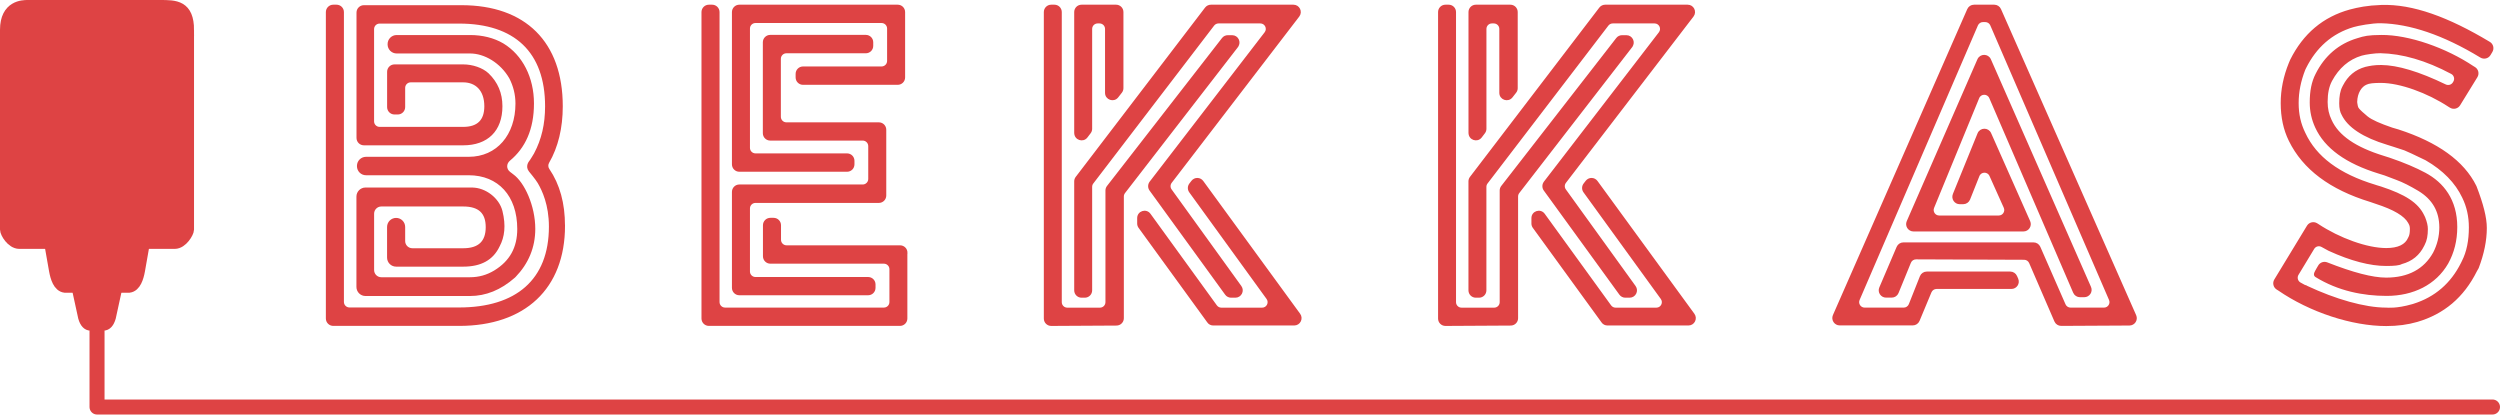
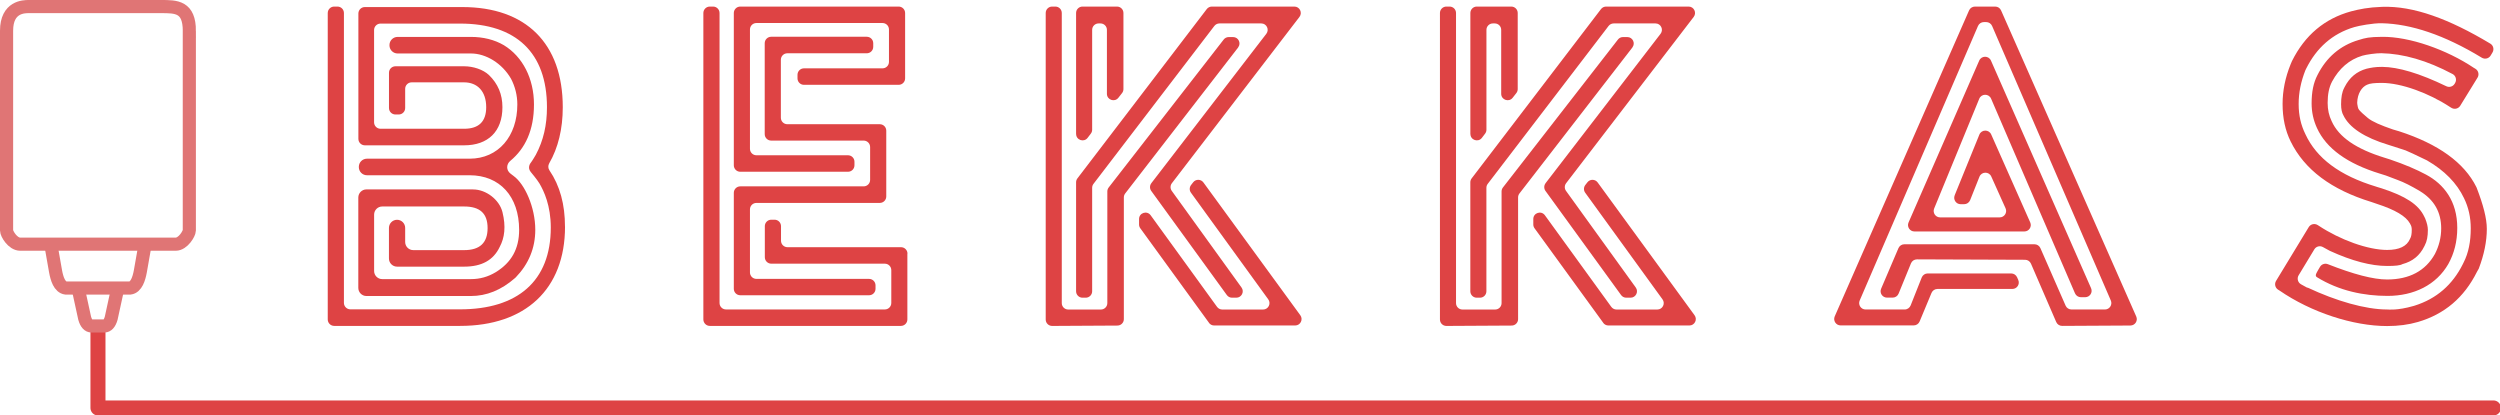
- <svg xmlns="http://www.w3.org/2000/svg" id="uuid-652f8704-4ca0-4f59-a1d9-dabed741fe00" data-name="Layer 4" viewBox="0 0 665.77 110.39">
-   <defs>
-     <style>
-       .uuid-5380c884-3972-40a8-a25f-ce94f4dcca72 {
-         fill: none;
-         stroke-linecap: round;
-         stroke-linejoin: round;
-         stroke-width: 4px;
-       }
- 
-       .uuid-5380c884-3972-40a8-a25f-ce94f4dcca72, .uuid-7284301b-57dc-4c5c-9740-239c5f905eaa, .uuid-e12db2d0-aa8e-4480-9daa-ecc64bf74806 {
-         stroke: #de4344;
-       }
- 
-       .uuid-7284301b-57dc-4c5c-9740-239c5f905eaa {
-         stroke-width: .5px;
-       }
- 
-       .uuid-7284301b-57dc-4c5c-9740-239c5f905eaa, .uuid-e12db2d0-aa8e-4480-9daa-ecc64bf74806 {
-         fill: #de4344;
-         stroke-miterlimit: 10;
-       }
- 
-       .uuid-e12db2d0-aa8e-4480-9daa-ecc64bf74806 {
-         stroke-width: 3px;
-       }
-     </style>
-   </defs>
-   <polyline class="uuid-5380c884-3972-40a8-a25f-ce94f4dcca72" points="663.77 108.39 25.84 108.39 25.84 87.13" />
+ <svg xmlns="http://www.w3.org/2000/svg" id="uuid-fd2e368c-d210-444d-b0f0-4315c56b6aa5" data-name="symbol" viewBox="0 0 665.77 110.39">
+   <polyline points="664.02 108.64 26.09 108.64 26.09 88.27" style="fill: none; stroke: #de4344; stroke-linecap: round; stroke-linejoin: round; stroke-width: 4px;" />
  <g>
-     <path class="uuid-e12db2d0-aa8e-4480-9daa-ecc64bf74806" d="M50.18,8.04c0-6.55-3.48-6.54-7.56-6.54H7.3c-1.11.02-5.8,0-5.8,6.43h0v53.2c0,.85,1.63,3.65,3.65,3.65h41.37c2.02,0,3.65-2.9,3.65-3.65V8.04h0Z" />
-     <path class="uuid-e12db2d0-aa8e-4480-9daa-ecc64bf74806" d="M38.42,64.64l-1.3,7.39c-.35,1.9-1.05,4.21-2.75,4.43h-17.07c-1.71-.22-2.4-2.53-2.75-4.43l-1.3-7.39" />
-     <path class="uuid-e12db2d0-aa8e-4480-9daa-ecc64bf74806" d="M31.11,76.47l-1.75,8.03c-.42,1.45-1.07,2.05-1.79,2.05h-1.74s-1.74,0-1.74,0c-.71,0-1.37-.59-1.79-2.05l-1.75-8.03" />
+     <path d="M50.43,8.29c0-6.55-3.48-6.54-7.56-6.54H7.55c-1.11.02-5.8,0-5.8,6.43h0v53.2c0,.85,1.63,3.65,3.65,3.65h41.37c2.02,0,3.65-2.9,3.65-3.65V8.29h0Z" style="fill: none; stroke: #e07575; stroke-miterlimit: 10; stroke-width: 3.5px;" />
+     <path d="M38.67,64.89l-1.3,7.39c-.35,1.9-1.05,4.21-2.75,4.43h-17.07c-1.71-.22-2.4-2.53-2.75-4.43l-1.3-7.39" style="fill: none; stroke: #e07575; stroke-miterlimit: 10; stroke-width: 3.5px;" />
+     <path d="M31.36,76.72l-1.75,8.03c-.42,1.45-1.07,2.05-1.79,2.05h-1.74s-1.74,0-1.74,0c-.71,0-1.37-.59-1.79-2.05l-1.75-8.03" style="fill: none; stroke: #e07575; stroke-miterlimit: 10; stroke-width: 3.5px;" />
  </g>
  <g>
-     <path class="uuid-7284301b-57dc-4c5c-9740-239c5f905eaa" d="M150.22,60.11c0,16.64-10.55,26.43-27.94,26.43h-33.53c-.95,0-1.72-.77-1.72-1.72V3.22c0-.95.77-1.72,1.72-1.72h.87c.95,0,1.72.77,1.72,1.72v77.19c0,.95.77,1.72,1.72,1.72h29.21c15.23,0,24.16-7.46,24.16-21.78,0-5.87-1.83-9.7-3-11.71-.59-1.01-2.35-3.11-2.35-3.11-1-1.23,0-2.41,0-2.41.38-.47,1.3-2.04,1.3-2.04.02-.04.05-.08.07-.12,2.02-3.78,2.96-7.92,2.96-12.66,0-14.56-8.27-22.27-23.14-22.27h-21.18c-.95,0-1.72.77-1.72,1.72v24.57c0,.95.77,1.72,1.72,1.72h22.26c3.96,0,5.88-1.96,5.88-5.75,0-4.28-2.4-6.61-5.88-6.61h-13.98c-.95,0-1.72.77-1.72,1.72v5.12c0,.95-.77,1.72-1.72,1.72h-.87c-.95,0-1.72-.77-1.72-1.72v-9.4c0-.95.77-1.72,1.72-1.72h18.3c2.4,0,5.04.86,6.59,2.32,2.4,2.32,3.6,5.14,3.6,8.57,0,6.48-3.84,10.16-10.19,10.16h-26.45c-.95,0-1.72-.77-1.72-1.72V3.35c0-.95.77-1.72,1.72-1.72h25.97c16.91,0,26.74,9.67,26.74,26.67,0,5.78-1.23,10.82-3.61,14.94-.34.6-.32,1.32.07,1.89,2.79,4.11,4.13,9.07,4.13,14.98ZM125.75,50.2c3.43,0,6.98,2.71,7.81,6.04.95,3.83.58,6.82-.73,9.26-1.68,3.55-4.8,5.26-9.47,5.26h-17.87c-1.19,0-2.16-.97-2.16-2.16v-8.16c0-1.19.97-2.16,2.16-2.16h0c1.19,0,2.16.97,2.16,2.16v3.76c0,1.19.97,2.16,2.16,2.16h13.55c4.2,0,6.24-1.96,6.24-5.87s-2.04-5.75-6.24-5.75h-21.82c-1.19,0-2.16.97-2.16,2.16v15.02c0,1.19.97,2.16,2.16,2.16h23.62c2.4,0,4.56-.61,6.6-1.84,4.2-2.57,6.24-6.24,6.24-11.26,0-8.93-5.16-14.56-13.19-14.56h-27.34c-1.19,0-2.16-.97-2.16-2.16v-.09c0-1.19.97-2.16,2.16-2.16h27.34c7.67,0,12.71-6,12.71-14.44,0-2.45-.6-4.77-1.68-6.85-2.4-4.16-6.72-6.73-10.67-6.73h-19.54c-1.19,0-2.16-.97-2.16-2.16v-.09c0-1.19.97-2.16,2.16-2.16h19.54c3.24,0,6.24.73,8.75,2.2,5.04,3.06,8.03,8.93,8.03,15.78s-2.31,11.72-6.29,15.02c-1.09.9-1.17,2.49.05,3.41.34.26.55.43.81.62,2.95,2.12,5.78,8.28,5.78,14.35,0,4.85-1.77,9.1-5.18,12.63-.06.06-.13.13-.2.19-3.69,3.24-7.61,4.8-11.77,4.8h-27.82c-1.19,0-2.16-.97-2.16-2.16v-24.07c0-1.19.97-2.16,2.16-2.16h28.42Z" />
-     <path class="uuid-7284301b-57dc-4c5c-9740-239c5f905eaa" d="M241.39,67.3v17.52c0,.95-.77,1.72-1.72,1.72h-50.89c-.95,0-1.72-.77-1.72-1.72V3.22c0-.95.77-1.72,1.72-1.72h.87c.95,0,1.72.77,1.72,1.72v77.22c0,.95.77,1.72,1.72,1.72h42.3c.95,0,1.72-.77,1.72-1.72v-8.75c0-.95-.77-1.72-1.72-1.72h-30.24c-.95,0-1.72-.77-1.72-1.72v-8.27c0-.95.77-1.72,1.72-1.72h.87c.95,0,1.72.77,1.72,1.72v3.88c0,.95.77,1.72,1.72,1.72h30.24c.95,0,1.72.77,1.72,1.72ZM227.3,42.81v.96c0,.95-.77,1.72-1.72,1.72h-28.69c-.95,0-1.72-.77-1.72-1.72V3.22c0-.95.77-1.72,1.72-1.72h42.18c.95,0,1.72.77,1.72,1.72v17.4c0,.95-.77,1.72-1.72,1.72h-25.22c-.95,0-1.72-.77-1.72-1.72v-.95c0-.95.77-1.72,1.72-1.72h20.92c.95,0,1.72-.77,1.72-1.72V7.6c0-.95-.77-1.72-1.72-1.72h-33.58c-.95,0-1.72.77-1.72,1.72v31.78c0,.95.77,1.72,1.72,1.72h24.39c.95,0,1.72.77,1.72,1.72ZM232.91,75.71v.95c0,.95-.77,1.72-1.72,1.72h-34.3c-.95,0-1.72-.77-1.72-1.72v-25.56c0-.95.77-1.72,1.72-1.72h32.86c.95,0,1.72-.77,1.72-1.72v-8.75c0-.95-.77-1.72-1.72-1.72h-24.63c-.95,0-1.72-.77-1.72-1.72V11.26c0-.95.77-1.72,1.72-1.72h25.46c.95,0,1.72.77,1.72,1.72v.96c0,.95-.77,1.72-1.72,1.72h-21.16c-.95,0-1.72.77-1.72,1.72v15.45c0,.95.77,1.72,1.72,1.72h24.63c.95,0,1.72.77,1.72,1.72v17.52c0,.95-.77,1.72-1.72,1.72h-32.86c-.95,0-1.72.77-1.72,1.72v16.79c0,.95.77,1.72,1.72,1.72h30c.95,0,1.72.77,1.72,1.72Z" />
-     <path class="uuid-7284301b-57dc-4c5c-9740-239c5f905eaa" d="M329.49,12.38l-30.09,38.89c-.23.3-.36.67-.36,1.05v32.42c0,.94-.76,1.7-1.7,1.71l-17.39.1c-.95,0-1.72-.76-1.72-1.71V3.21c0-.94.76-1.71,1.71-1.71h.86c.94,0,1.71.76,1.71,1.71v77.26c0,.94.76,1.71,1.71,1.71h8.71c.94,0,1.71-.76,1.71-1.71v-29.74c0-.38.13-.75.36-1.05l30.63-39.4c.32-.42.82-.66,1.35-.66h1.15c1.42,0,2.22,1.63,1.35,2.75ZM306.36,48.53l30.63-39.79c.86-1.12.06-2.75-1.35-2.75h-11.14c-.53,0-1.03.25-1.36.67l-32.19,42.06c-.23.3-.35.66-.35,1.04v27.56c0,.94-.76,1.71-1.71,1.71h-.86c-.94,0-1.71-.76-1.71-1.71v-29.02c0-.37.12-.74.35-1.04L321.12,2.17c.32-.42.83-.67,1.36-.67h21.97c1.42,0,2.22,1.62,1.36,2.75l-33.98,44.29c-.46.6-.47,1.43-.03,2.04l18.58,25.74c.82,1.13,0,2.71-1.39,2.71h-1.14c-.55,0-1.06-.26-1.38-.7l-20.14-27.74c-.44-.61-.43-1.45.03-2.05ZM286.32,35.41V3.21c0-.94.76-1.71,1.71-1.71h9.19c.94,0,1.71.76,1.71,1.71v20.27c0,.38-.13.76-.37,1.06l-.98,1.25c-1,1.27-3.05.56-3.05-1.06V7.7c0-.94-.76-1.71-1.71-1.71h-.51c-.94,0-1.71.76-1.71,1.71v26.59c0,.38-.12.74-.35,1.04l-.86,1.13c-.99,1.3-3.06.59-3.06-1.04ZM321.72,85.72l-18.3-25.18c-.21-.29-.33-.64-.33-1v-1.46c0-1.66,2.12-2.34,3.09-1l17.68,24.39c.32.44.84.71,1.38.71h10.88c1.39,0,2.2-1.58,1.38-2.71l-20.59-28.4c-.45-.62-.43-1.45.03-2.05l.56-.72c.7-.9,2.06-.88,2.73.04l25.81,35.37c.82,1.13.02,2.72-1.38,2.72h-21.57c-.55,0-1.06-.26-1.38-.7Z" />
-     <path class="uuid-7284301b-57dc-4c5c-9740-239c5f905eaa" d="M434.48,12.38l-30.09,38.89c-.23.3-.36.67-.36,1.05v32.42c0,.94-.76,1.7-1.7,1.71l-17.39.1c-.95,0-1.72-.76-1.72-1.71V3.21c0-.94.76-1.71,1.71-1.71h.86c.94,0,1.71.76,1.71,1.71v77.26c0,.94.76,1.71,1.71,1.71h8.71c.94,0,1.71-.76,1.71-1.71v-29.74c0-.38.13-.75.36-1.05l30.63-39.4c.32-.42.82-.66,1.35-.66h1.15c1.42,0,2.22,1.63,1.35,2.75ZM411.35,48.53l30.63-39.79c.86-1.12.06-2.75-1.35-2.75h-11.14c-.53,0-1.03.25-1.36.67l-32.19,42.06c-.23.3-.35.66-.35,1.04v27.56c0,.94-.76,1.71-1.71,1.71h-.86c-.94,0-1.71-.76-1.71-1.71v-29.02c0-.37.12-.74.35-1.04L426.11,2.17c.32-.42.83-.67,1.36-.67h21.97c1.42,0,2.22,1.62,1.36,2.75l-33.98,44.29c-.46.6-.47,1.43-.03,2.04l18.58,25.74c.82,1.13,0,2.71-1.39,2.71h-1.14c-.55,0-1.06-.26-1.38-.7l-20.14-27.74c-.44-.61-.43-1.45.03-2.05ZM391.32,35.41V3.21c0-.94.76-1.71,1.71-1.71h9.19c.94,0,1.71.76,1.71,1.71v20.27c0,.38-.13.76-.37,1.06l-.98,1.25c-1,1.27-3.05.56-3.05-1.06V7.7c0-.94-.76-1.71-1.71-1.71h-.51c-.94,0-1.71.76-1.71,1.71v26.59c0,.38-.12.74-.35,1.04l-.86,1.13c-.99,1.3-3.06.59-3.06-1.04ZM426.71,85.72l-18.3-25.18c-.21-.29-.33-.64-.33-1v-1.46c0-1.66,2.12-2.34,3.09-1l17.68,24.39c.32.44.84.71,1.38.71h10.88c1.39,0,2.2-1.58,1.38-2.71l-20.59-28.4c-.45-.62-.43-1.45.03-2.05l.56-.72c.7-.9,2.06-.88,2.73.04l25.81,35.37c.82,1.13.02,2.72-1.38,2.72h-21.57c-.55,0-1.06-.26-1.38-.7Z" />
-     <path class="uuid-7284301b-57dc-4c5c-9740-239c5f905eaa" d="M561.88,79.78l-31.62-73.12c-.27-.63-.89-1.03-1.57-1.03h-.61c-.68,0-1.3.41-1.57,1.03l-31.51,73.12c-.49,1.13.34,2.39,1.57,2.39h10.41c.7,0,1.33-.43,1.59-1.08l2.95-7.44c.26-.65.89-1.08,1.59-1.08h22.24c.68,0,1.3.41,1.57,1.03l.31.71c.49,1.13-.34,2.39-1.57,2.39h-19.95c-.69,0-1.31.42-1.58,1.05l-3.17,7.61c-.27.64-.89,1.05-1.58,1.05h-19.46c-1.23,0-2.06-1.27-1.57-2.4L524.13,2.52c.27-.62.89-1.02,1.57-1.02h5.39c.68,0,1.29.4,1.56,1.02l36,81.52c.5,1.13-.32,2.39-1.56,2.4l-18.17.1c-.69,0-1.31-.4-1.58-1.03l-6.73-15.55c-.27-.62-.88-1.03-1.56-1.03l-28.8-.11c-.7,0-1.33.42-1.59,1.06l-3.3,8.07c-.26.64-.89,1.06-1.58,1.06h-1.5c-1.23,0-2.06-1.25-1.57-2.38l4.61-10.79c.27-.63.89-1.04,1.57-1.04h34.66c.68,0,1.29.4,1.57,1.02l6.72,15.33c.27.62.89,1.02,1.57,1.02h8.9c1.23,0,2.06-1.26,1.57-2.39ZM520.3,51.75l6.57-16.15c.57-1.4,2.54-1.43,3.15-.05l10.4,23.44c.5,1.13-.33,2.4-1.56,2.4h-29.28c-1.23,0-2.06-1.26-1.57-2.39l18.82-43.11c.6-1.37,2.53-1.37,3.13,0l26.66,60.61c.5,1.13-.33,2.4-1.57,2.4h-1.14c-.68,0-1.3-.41-1.57-1.03l-22.35-51.85c-.6-1.39-2.58-1.37-3.15.03l-12.01,29.23c-.46,1.13.37,2.36,1.58,2.36h15.88c1.24,0,2.07-1.28,1.56-2.41l-3.81-8.48c-.62-1.38-2.59-1.34-3.15.07l-2.48,6.23c-.26.65-.89,1.08-1.59,1.08h-.94c-1.21,0-2.04-1.23-1.58-2.36Z" />
-     <path class="uuid-7284301b-57dc-4c5c-9740-239c5f905eaa" d="M614.24,76.31s.07.04.11.06c7.48,3.51,15.31,5.8,21.13,5.8.35,0,2.7.3,6.95-.92.13-.04.24-.07.34-.1,5.87-1.84,10.11-5.59,12.82-11l.24-.49c1.31-2.55,1.9-5.59,1.9-9.11,0-2.92-.6-5.59-1.79-8.02-1.89-3.99-5.21-7.38-9.82-10.04-.04-.02-.09-.05-.13-.07-3.08-1.51-4.94-2.34-5.59-2.61-.04-.02-.08-.03-.12-.04l-2.91-.95-1.55-.49c-6.43-1.94-10.47-4.62-12.02-7.9-.36-.61-.6-1.58-.6-2.91,0-1.82.24-3.28.83-4.37l.12-.24c1.31-2.55,3.21-4.13,5.83-4.86,1.16-.26,2.26-.5,4.17-.49,4.25.03,9.97,1.72,17.06,5.15.79.38,1.74.12,2.21-.62l.12-.2c.52-.83.24-1.94-.62-2.41-6.84-3.65-13.17-5.44-19-5.56-1.33-.03-4.05.36-5.06.66-3.51,1.05-6.17,3.4-8.05,6.87-.83,1.58-1.19,3.4-1.19,5.71,0,1.82.36,3.4,1.07,4.86,1.9,4.25,6.55,7.41,14.05,9.72l1.55.49c3.93,1.34,7.02,2.67,9.52,4.01,4.76,2.55,8.33,7.05,8.33,14.21,0,3.64-.83,6.8-2.38,9.6-3.21,5.59-9.17,8.5-16.19,8.5-6.19,0-12.83-1.3-18.8-4.98-.28-.17-.39-.44-.23-.86.18-.46,1.03-1.87,1.03-1.87.42-.74,1.33-1.05,2.12-.73,6.82,2.68,12.08,4.07,15.76,4.07,5.95,0,10.24-2.31,12.74-6.8,1.07-2.07,1.67-4.37,1.67-6.8,0-4.37-1.9-7.65-5.71-9.96-2.26-1.34-4.17-2.31-5.83-2.92l-3.17-1.2s-.06-.02-.09-.03l-1.5-.47c-8.69-2.67-14.28-6.68-16.78-12.15-.95-2.07-1.43-4.25-1.43-6.56,0-3.04.48-5.47,1.55-7.53,2.38-4.74,6.07-7.9,10.95-9.35,1.87-.58,2.76-.82,6.31-.85,7.26-.07,17.14,3.4,24.4,8.26l.37.22c.84.48,1.11,1.56.61,2.38l-4.61,7.49c-.49.8-1.54,1.05-2.35.56l-.33-.2c-5.71-3.77-13.09-6.44-18.21-6.44-1.9,0-3.21.12-3.93.49-1.39.59-2.56,2.34-2.62,4.79,0,.12,0,.25.03.37l.14.77c.05.3.18.57.37.8.47.56,1.28,1.27,2.32,2.14,1.19.97,3.45,1.94,6.66,3.04l1.67.49c10.42,3.38,17.31,8.33,20.54,14.84.03.06.06.13.09.2,1.76,4.57,2.7,8.18,2.7,10.95,0,3.28-.71,6.8-2.14,10.57l-.48.85c-3.45,6.92-8.69,11.3-15.71,13.36-2.5.73-5.24,1.09-8.21,1.09-9.05,0-20.23-3.64-28.69-9.47l-.33-.2c-.8-.49-1.06-1.54-.57-2.35l8.7-14.32c.49-.81,1.55-1.07,2.36-.57l.32.2c5.71,3.77,13.09,6.44,18.21,6.44,3.21,0,5.24-.97,6.07-2.92.36-.61.48-1.34.48-2.43,0-.61-.12-1.09-.36-1.46l-.12-.24c-1.07-1.94-3.93-3.64-8.81-5.22l-1.43-.49c-10.71-3.28-17.85-8.62-21.54-16.15-1.43-2.92-2.14-6.19-2.14-9.96,0-3.52.71-7.05,2.14-10.57l.36-.85c3.45-6.92,8.69-11.3,15.71-13.24,2.23-.58,4.57-1.08,8.33-1.21,8.32-.29,17.84,3.23,28.78,9.8.81.48,1.07,1.54.58,2.35l-.49.82c-.49.82-1.55,1.07-2.37.57-9.99-6.08-18.9-9-26.61-9.17-2.4-.05-6.1.67-7.3,1.02-5.9,1.73-10.11,5.59-12.82,11.01l-.24.49c-1.19,3.04-1.79,5.95-1.79,8.99s.6,5.59,1.79,8.02c2.98,6.44,9.16,11.05,18.81,13.97l.36.12,1.19.36c6.31,2.07,9.76,4.25,11.31,7.53l.24.49c.48,1.21.71,2.19.71,3.04,0,1.7-.24,3.04-.83,4.13l-.12.24c-1.19,2.43-3.09,4.01-5.83,4.74-.6.36-1.9.49-4.05.49-4.27,0-9.37-1.33-15.17-3.98-.04-.02-.09-.04-.13-.06l-1.83-1c-.8-.44-1.81-.17-2.28.62l-4.18,6.91c-.5.83-.21,1.92.64,2.39l1.71.94Z" />
+     <path d="M150.47,60.36c0,16.64-10.55,26.43-27.94,26.43h-33.53c-.95,0-1.72-.77-1.72-1.72V3.47c0-.95.77-1.72,1.72-1.72h.87c.95,0,1.72.77,1.72,1.72v77.19c0,.95.77,1.72,1.72,1.72h29.21c15.23,0,24.16-7.46,24.16-21.78,0-5.87-1.83-9.7-3-11.71-.59-1.01-2.35-3.11-2.35-3.11-1-1.23,0-2.41,0-2.41.38-.47,1.3-2.04,1.3-2.04.02-.04.05-.08.07-.12,2.02-3.78,2.96-7.92,2.96-12.66,0-14.56-8.27-22.27-23.14-22.27h-21.18c-.95,0-1.72.77-1.72,1.72v24.57c0,.95.77,1.72,1.72,1.72h22.26c3.96,0,5.88-1.96,5.88-5.75,0-4.28-2.4-6.61-5.88-6.61h-13.98c-.95,0-1.72.77-1.72,1.72v5.12c0,.95-.77,1.72-1.72,1.72h-.87c-.95,0-1.72-.77-1.72-1.72v-9.4c0-.95.77-1.72,1.72-1.72h18.3c2.4,0,5.04.86,6.59,2.32,2.4,2.32,3.6,5.14,3.6,8.57,0,6.48-3.84,10.16-10.19,10.16h-26.45c-.95,0-1.72-.77-1.72-1.72V3.6c0-.95.77-1.72,1.72-1.72h25.97c16.91,0,26.74,9.67,26.74,26.67,0,5.78-1.23,10.82-3.61,14.94-.34.6-.32,1.32.07,1.89,2.79,4.11,4.13,9.07,4.13,14.98ZM126,50.45c3.43,0,6.98,2.71,7.81,6.04.95,3.83.58,6.82-.73,9.26-1.68,3.55-4.8,5.26-9.47,5.26h-17.87c-1.19,0-2.16-.97-2.16-2.16v-8.16c0-1.19.97-2.16,2.16-2.16h0c1.19,0,2.16.97,2.16,2.16v3.76c0,1.19.97,2.16,2.16,2.16h13.55c4.2,0,6.24-1.96,6.24-5.87s-2.04-5.75-6.24-5.75h-21.82c-1.19,0-2.16.97-2.16,2.16v15.02c0,1.19.97,2.16,2.16,2.16h23.62c2.4,0,4.56-.61,6.6-1.84,4.2-2.57,6.24-6.24,6.24-11.26,0-8.93-5.16-14.56-13.19-14.56h-27.34c-1.19,0-2.16-.97-2.16-2.16v-.09c0-1.19.97-2.16,2.16-2.16h27.34c7.67,0,12.71-6,12.71-14.44,0-2.45-.6-4.77-1.68-6.85-2.4-4.16-6.72-6.73-10.67-6.73h-19.54c-1.19,0-2.16-.97-2.16-2.16v-.09c0-1.19.97-2.16,2.16-2.16h19.54c3.24,0,6.24.73,8.75,2.2,5.04,3.06,8.03,8.93,8.03,15.78s-2.31,11.72-6.29,15.02c-1.09.9-1.17,2.49.05,3.41.34.26.55.43.81.62,2.95,2.12,5.78,8.28,5.78,14.35,0,4.85-1.77,9.1-5.18,12.63-.06.06-.13.13-.2.19-3.69,3.24-7.61,4.8-11.77,4.8h-27.82c-1.19,0-2.16-.97-2.16-2.16v-24.07c0-1.19.97-2.16,2.16-2.16h28.42Z" style="fill: #de4344;" />
+     <path d="M241.64,67.55v17.52c0,.95-.77,1.72-1.72,1.72h-50.89c-.95,0-1.72-.77-1.72-1.72V3.47c0-.95.77-1.72,1.72-1.72h.87c.95,0,1.72.77,1.72,1.72v77.22c0,.95.77,1.72,1.72,1.72h42.3c.95,0,1.72-.77,1.72-1.72v-8.75c0-.95-.77-1.72-1.72-1.72h-30.24c-.95,0-1.72-.77-1.72-1.72v-8.27c0-.95.77-1.72,1.72-1.72h.87c.95,0,1.72.77,1.72,1.72v3.88c0,.95.77,1.72,1.72,1.72h30.24c.95,0,1.72.77,1.72,1.72ZM227.55,43.06v.96c0,.95-.77,1.72-1.72,1.72h-28.69c-.95,0-1.72-.77-1.72-1.72V3.47c0-.95.77-1.72,1.72-1.72h42.18c.95,0,1.72.77,1.72,1.72v17.4c0,.95-.77,1.72-1.72,1.72h-25.22c-.95,0-1.72-.77-1.72-1.72v-.95c0-.95.77-1.72,1.72-1.72h20.92c.95,0,1.72-.77,1.72-1.72V7.85c0-.95-.77-1.72-1.72-1.72h-33.58c-.95,0-1.72.77-1.72,1.72v31.78c0,.95.77,1.72,1.72,1.72h24.39c.95,0,1.72.77,1.72,1.72ZM233.16,75.96v.95c0,.95-.77,1.72-1.72,1.72h-34.3c-.95,0-1.72-.77-1.72-1.72v-25.56c0-.95.77-1.72,1.72-1.72h32.86c.95,0,1.72-.77,1.72-1.72v-8.75c0-.95-.77-1.72-1.72-1.72h-24.63c-.95,0-1.72-.77-1.72-1.72V11.51c0-.95.77-1.72,1.72-1.72h25.46c.95,0,1.72.77,1.72,1.72v.96c0,.95-.77,1.72-1.72,1.72h-21.16c-.95,0-1.72.77-1.72,1.72v15.45c0,.95.77,1.72,1.72,1.72h24.63c.95,0,1.72.77,1.72,1.72v17.52c0,.95-.77,1.72-1.72,1.72h-32.86c-.95,0-1.72.77-1.72,1.72v16.79c0,.95.77,1.72,1.72,1.72h30c.95,0,1.72.77,1.72,1.72Z" style="fill: #de4344;" />
+     <path d="M329.74,12.63l-30.09,38.89c-.23.3-.36.67-.36,1.05v32.42c0,.94-.76,1.7-1.7,1.71l-17.39.1c-.95,0-1.72-.76-1.72-1.71V3.46c0-.94.76-1.71,1.71-1.71h.86c.94,0,1.71.76,1.71,1.71v77.26c0,.94.76,1.71,1.71,1.71h8.71c.94,0,1.71-.76,1.71-1.71v-29.74c0-.38.13-.75.36-1.05l30.63-39.4c.32-.42.82-.66,1.35-.66h1.15c1.42,0,2.22,1.63,1.35,2.75ZM306.61,48.78l30.63-39.79c.86-1.12.06-2.75-1.35-2.75h-11.14c-.53,0-1.03.25-1.36.67l-32.19,42.06c-.23.3-.35.66-.35,1.04v27.56c0,.94-.76,1.71-1.71,1.71h-.86c-.94,0-1.71-.76-1.71-1.71v-29.02c0-.37.12-.74.35-1.04L321.37,2.42c.32-.42.83-.67,1.36-.67h21.97c1.42,0,2.22,1.62,1.36,2.75l-33.98,44.29c-.46.6-.47,1.43-.03,2.04l18.58,25.74c.82,1.13,0,2.71-1.39,2.71h-1.14c-.55,0-1.06-.26-1.38-.7l-20.14-27.74c-.44-.61-.43-1.45.03-2.05ZM286.57,35.66V3.46c0-.94.76-1.71,1.71-1.71h9.19c.94,0,1.71.76,1.71,1.71v20.27c0,.38-.13.76-.37,1.06l-.98,1.25c-1,1.27-3.05.56-3.05-1.06V7.95c0-.94-.76-1.71-1.71-1.71h-.51c-.94,0-1.71.76-1.71,1.71v26.59c0,.38-.12.74-.35,1.04l-.86,1.13c-.99,1.3-3.06.59-3.06-1.04ZM321.97,85.97l-18.3-25.18c-.21-.29-.33-.64-.33-1v-1.46c0-1.66,2.12-2.34,3.09-1l17.68,24.39c.32.44.84.71,1.38.71h10.88c1.39,0,2.2-1.58,1.38-2.71l-20.59-28.4c-.45-.62-.43-1.45.03-2.05l.56-.72c.7-.9,2.06-.88,2.73.04l25.81,35.37c.82,1.13.02,2.72-1.38,2.72h-21.57c-.55,0-1.06-.26-1.38-.7Z" style="fill: #de4344;" />
+     <path d="M434.73,12.63l-30.09,38.89c-.23.3-.36.67-.36,1.05v32.42c0,.94-.76,1.7-1.7,1.71l-17.39.1c-.95,0-1.72-.76-1.72-1.71V3.46c0-.94.76-1.71,1.71-1.71h.86c.94,0,1.71.76,1.71,1.71v77.26c0,.94.76,1.71,1.71,1.71h8.71c.94,0,1.71-.76,1.71-1.71v-29.74c0-.38.13-.75.36-1.05l30.63-39.4c.32-.42.82-.66,1.35-.66h1.15c1.42,0,2.22,1.63,1.35,2.75ZM411.6,48.78l30.63-39.79c.86-1.12.06-2.75-1.35-2.75h-11.14c-.53,0-1.03.25-1.36.67l-32.19,42.06c-.23.3-.35.66-.35,1.04v27.56c0,.94-.76,1.71-1.71,1.71h-.86c-.94,0-1.71-.76-1.71-1.71v-29.02c0-.37.12-.74.35-1.04L426.36,2.42c.32-.42.83-.67,1.36-.67h21.97c1.42,0,2.22,1.62,1.36,2.75l-33.98,44.29c-.46.6-.47,1.43-.03,2.04l18.58,25.74c.82,1.13,0,2.71-1.39,2.71h-1.14c-.55,0-1.06-.26-1.38-.7l-20.14-27.74c-.44-.61-.43-1.45.03-2.05ZM391.57,35.66V3.46c0-.94.76-1.71,1.71-1.71h9.19c.94,0,1.71.76,1.71,1.71v20.27c0,.38-.13.76-.37,1.06l-.98,1.25c-1,1.27-3.05.56-3.05-1.06V7.95c0-.94-.76-1.71-1.71-1.71h-.51c-.94,0-1.71.76-1.71,1.71v26.59c0,.38-.12.74-.35,1.04l-.86,1.13c-.99,1.3-3.06.59-3.06-1.04ZM426.96,85.97l-18.3-25.18c-.21-.29-.33-.64-.33-1v-1.46c0-1.66,2.12-2.34,3.09-1l17.68,24.39c.32.44.84.71,1.38.71h10.88c1.39,0,2.2-1.58,1.38-2.71l-20.59-28.4c-.45-.62-.43-1.45.03-2.05l.56-.72c.7-.9,2.06-.88,2.73.04l25.81,35.37c.82,1.13.02,2.72-1.38,2.72h-21.57c-.55,0-1.06-.26-1.38-.7Z" style="fill: #de4344;" />
+     <path d="M562.13,80.03l-31.62-73.12c-.27-.63-.89-1.03-1.57-1.03h-.61c-.68,0-1.3.41-1.57,1.03l-31.51,73.12c-.49,1.13.34,2.39,1.57,2.39h10.41c.7,0,1.33-.43,1.59-1.08l2.95-7.44c.26-.65.89-1.08,1.59-1.08h22.24c.68,0,1.3.41,1.57,1.03l.31.71c.49,1.13-.34,2.39-1.57,2.39h-19.95c-.69,0-1.31.42-1.58,1.05l-3.17,7.61c-.27.64-.89,1.05-1.58,1.05h-19.46c-1.23,0-2.06-1.27-1.57-2.4L524.38,2.77c.27-.62.89-1.02,1.57-1.02h5.39c.68,0,1.29.4,1.56,1.02l36,81.52c.5,1.13-.32,2.39-1.56,2.4l-18.17.1c-.69,0-1.31-.4-1.58-1.03l-6.73-15.55c-.27-.62-.88-1.03-1.56-1.03l-28.8-.11c-.7,0-1.33.42-1.59,1.06l-3.3,8.07c-.26.64-.89,1.06-1.58,1.06h-1.5c-1.23,0-2.06-1.25-1.57-2.38l4.61-10.79c.27-.63.89-1.04,1.57-1.04h34.66c.68,0,1.29.4,1.57,1.02l6.72,15.33c.27.62.89,1.02,1.57,1.02h8.9c1.23,0,2.06-1.26,1.57-2.39ZM520.55,52l6.57-16.15c.57-1.4,2.54-1.43,3.15-.05l10.4,23.44c.5,1.13-.33,2.4-1.56,2.4h-29.28c-1.23,0-2.06-1.26-1.57-2.39l18.82-43.11c.6-1.37,2.53-1.37,3.13,0l26.66,60.61c.5,1.13-.33,2.4-1.57,2.4h-1.14c-.68,0-1.3-.41-1.57-1.03l-22.35-51.85c-.6-1.39-2.58-1.37-3.15.03l-12.01,29.23c-.46,1.13.37,2.36,1.58,2.36h15.88c1.24,0,2.07-1.28,1.56-2.41l-3.81-8.48c-.62-1.38-2.59-1.34-3.15.07l-2.48,6.23c-.26.65-.89,1.08-1.59,1.08h-.94c-1.21,0-2.04-1.23-1.58-2.36Z" style="fill: #de4344;" />
+     <path d="M614.49,76.56s.07.04.11.06c7.48,3.51,15.31,5.8,21.13,5.8.35,0,2.7.3,6.95-.92.13-.04.24-.07.34-.1,5.87-1.84,10.11-5.59,12.82-11l.24-.49c1.31-2.55,1.9-5.59,1.9-9.11,0-2.92-.6-5.59-1.79-8.02-1.89-3.99-5.21-7.38-9.82-10.04-.04-.02-.09-.05-.13-.07-3.08-1.51-4.94-2.34-5.59-2.61-.04-.02-.08-.03-.12-.04l-2.91-.95-1.55-.49c-6.43-1.94-10.47-4.62-12.02-7.9-.36-.61-.6-1.58-.6-2.91,0-1.82.24-3.28.83-4.37l.12-.24c1.31-2.55,3.21-4.13,5.83-4.86,1.16-.26,2.26-.5,4.17-.49,4.25.03,9.97,1.72,17.06,5.15.79.38,1.74.12,2.21-.62l.12-.2c.52-.83.24-1.94-.62-2.41-6.84-3.65-13.17-5.44-19-5.56-1.33-.03-4.05.36-5.06.66-3.51,1.05-6.17,3.4-8.05,6.87-.83,1.58-1.19,3.4-1.19,5.71,0,1.82.36,3.4,1.07,4.86,1.9,4.25,6.55,7.41,14.05,9.72l1.55.49c3.93,1.34,7.02,2.67,9.52,4.01,4.76,2.55,8.33,7.05,8.33,14.21,0,3.64-.83,6.8-2.38,9.6-3.21,5.59-9.17,8.5-16.19,8.5-6.19,0-12.83-1.3-18.8-4.98-.28-.17-.39-.44-.23-.86.18-.46,1.03-1.87,1.03-1.87.42-.74,1.33-1.05,2.12-.73,6.82,2.68,12.08,4.07,15.76,4.07,5.95,0,10.24-2.31,12.74-6.8,1.07-2.07,1.67-4.37,1.67-6.8,0-4.37-1.9-7.65-5.71-9.96-2.26-1.34-4.17-2.31-5.83-2.92l-3.17-1.2s-.06-.02-.09-.03l-1.5-.47c-8.69-2.67-14.28-6.68-16.78-12.15-.95-2.07-1.43-4.25-1.43-6.56,0-3.04.48-5.47,1.55-7.53,2.38-4.74,6.07-7.9,10.95-9.35,1.87-.58,2.76-.82,6.31-.85,7.26-.07,17.14,3.4,24.4,8.26l.37.22c.84.48,1.11,1.56.61,2.38l-4.61,7.49c-.49.8-1.54,1.05-2.35.56l-.33-.2c-5.71-3.77-13.09-6.44-18.21-6.44-1.9,0-3.21.12-3.93.49-1.39.59-2.56,2.34-2.62,4.79,0,.12,0,.25.03.37l.14.77c.05.3.18.57.37.8.47.56,1.28,1.27,2.32,2.14,1.19.97,3.45,1.94,6.66,3.04l1.67.49c10.42,3.38,17.31,8.33,20.54,14.84.03.06.06.13.09.2,1.76,4.57,2.7,8.18,2.7,10.95,0,3.28-.71,6.8-2.14,10.57l-.48.85c-3.45,6.92-8.69,11.3-15.71,13.36-2.5.73-5.24,1.09-8.21,1.09-9.05,0-20.23-3.64-28.69-9.47l-.33-.2c-.8-.49-1.06-1.54-.57-2.35l8.7-14.32c.49-.81,1.55-1.07,2.36-.57l.32.2c5.71,3.77,13.09,6.44,18.21,6.44,3.21,0,5.24-.97,6.07-2.92.36-.61.48-1.34.48-2.43,0-.61-.12-1.09-.36-1.46l-.12-.24c-1.07-1.94-3.93-3.64-8.81-5.22l-1.43-.49c-10.71-3.28-17.85-8.62-21.54-16.15-1.43-2.92-2.14-6.19-2.14-9.96,0-3.52.71-7.05,2.14-10.57l.36-.85c3.45-6.92,8.69-11.3,15.71-13.24,2.23-.58,4.57-1.08,8.33-1.21,8.32-.29,17.84,3.23,28.78,9.8.81.48,1.07,1.54.58,2.35l-.49.82c-.49.82-1.55,1.07-2.37.57-9.99-6.08-18.9-9-26.61-9.17-2.4-.05-6.1.67-7.3,1.02-5.9,1.73-10.11,5.59-12.82,11.01l-.24.49c-1.19,3.04-1.79,5.95-1.79,8.99s.6,5.59,1.79,8.02c2.98,6.44,9.16,11.05,18.81,13.97l.36.12,1.19.36c6.31,2.07,9.76,4.25,11.31,7.53l.24.49c.48,1.21.71,2.19.71,3.04,0,1.7-.24,3.04-.83,4.13l-.12.24c-1.19,2.43-3.09,4.01-5.83,4.74-.6.36-1.9.49-4.05.49-4.27,0-9.37-1.33-15.17-3.98-.04-.02-.09-.04-.13-.06l-1.83-1c-.8-.44-1.81-.17-2.28.62l-4.18,6.91c-.5.83-.21,1.92.64,2.39l1.71.94Z" style="fill: #de4344;" />
  </g>
</svg>
